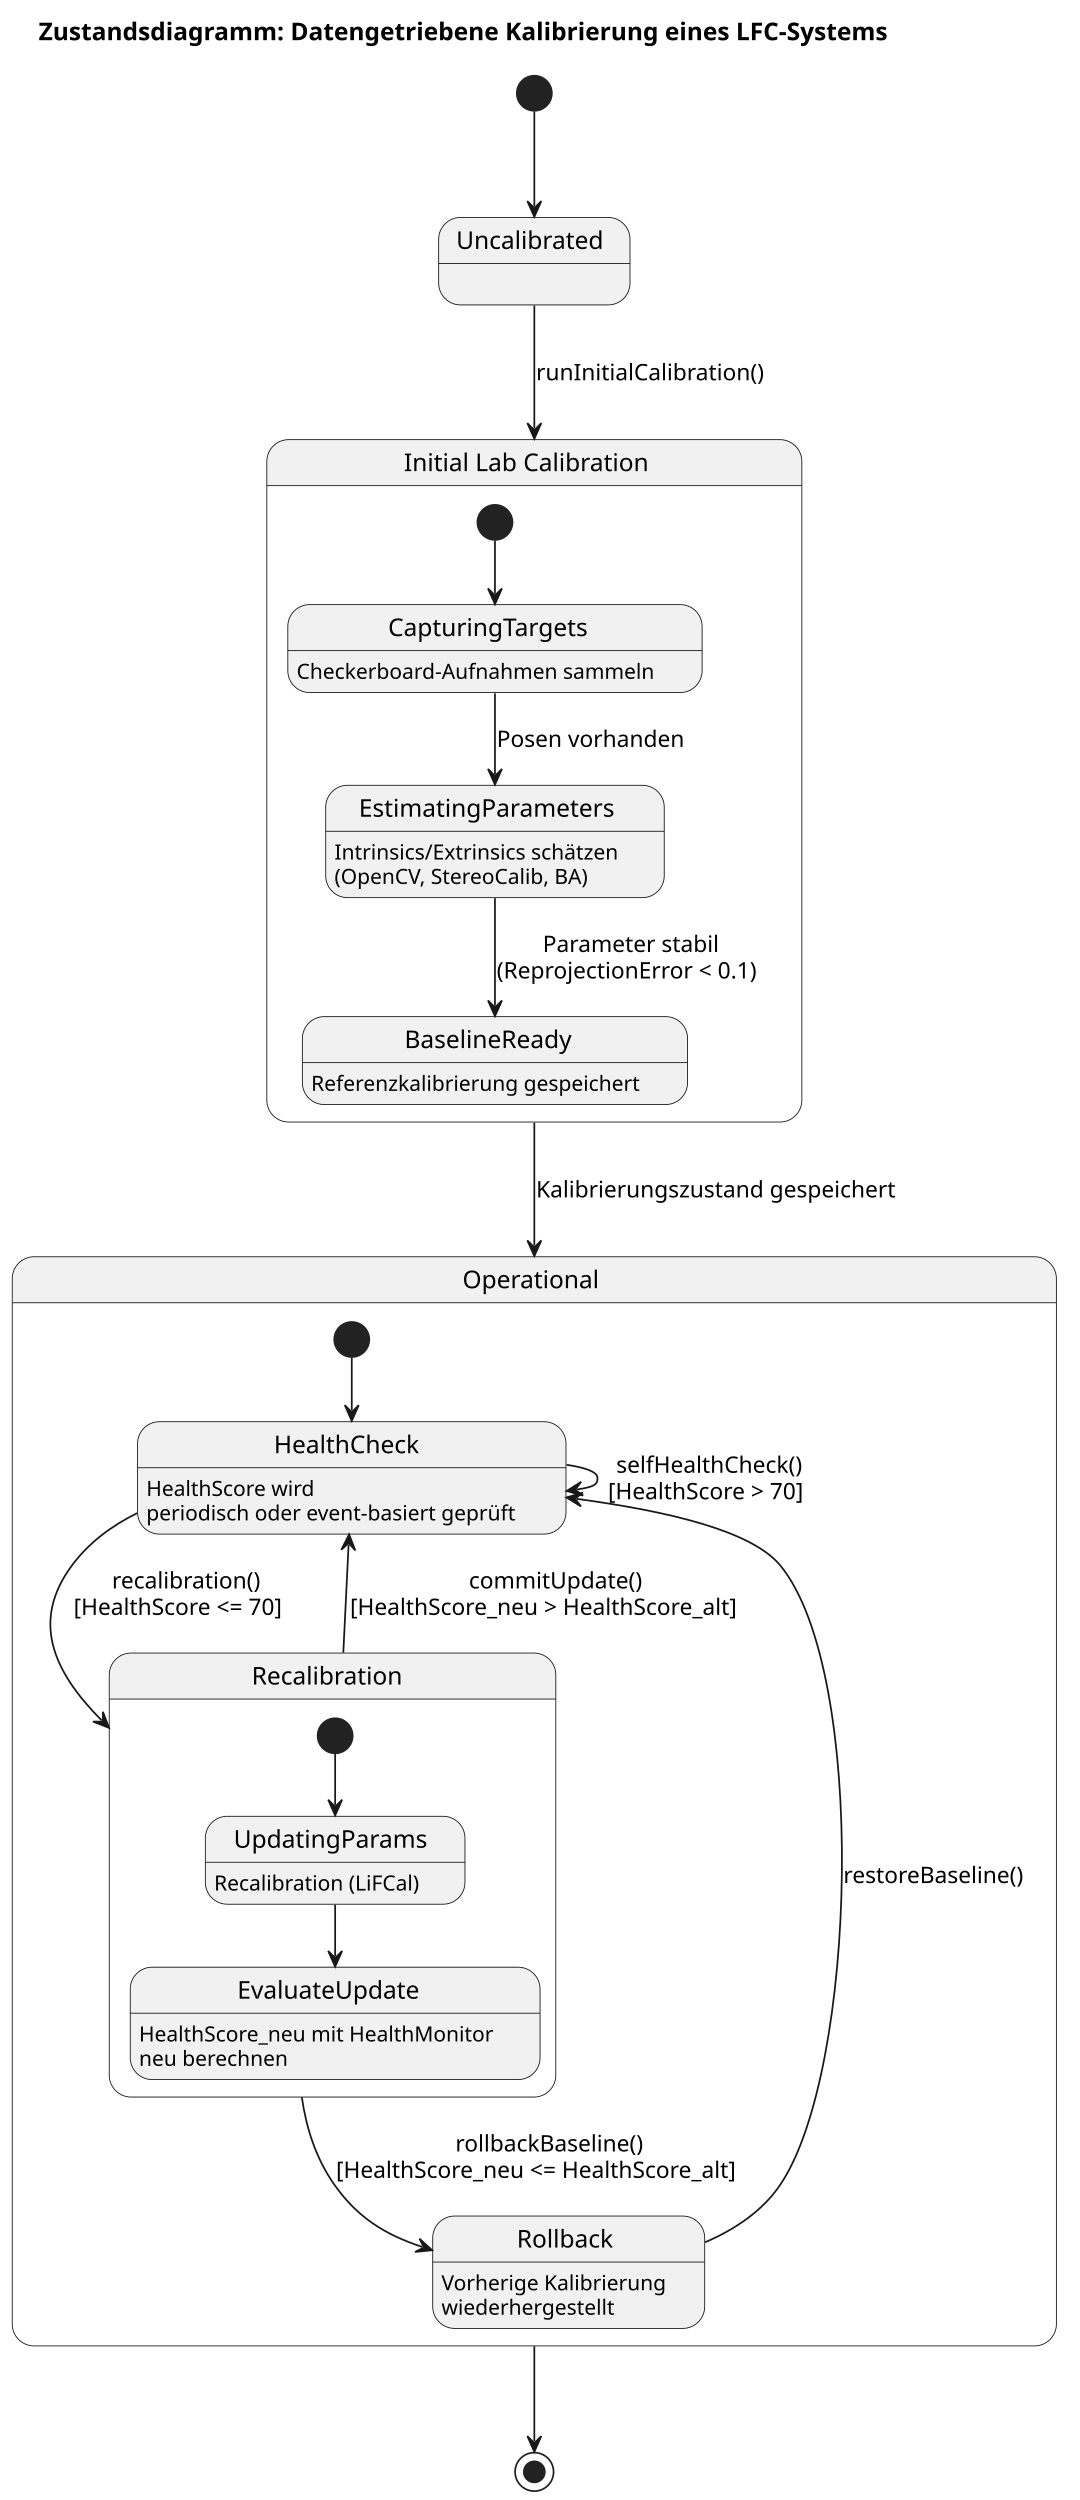
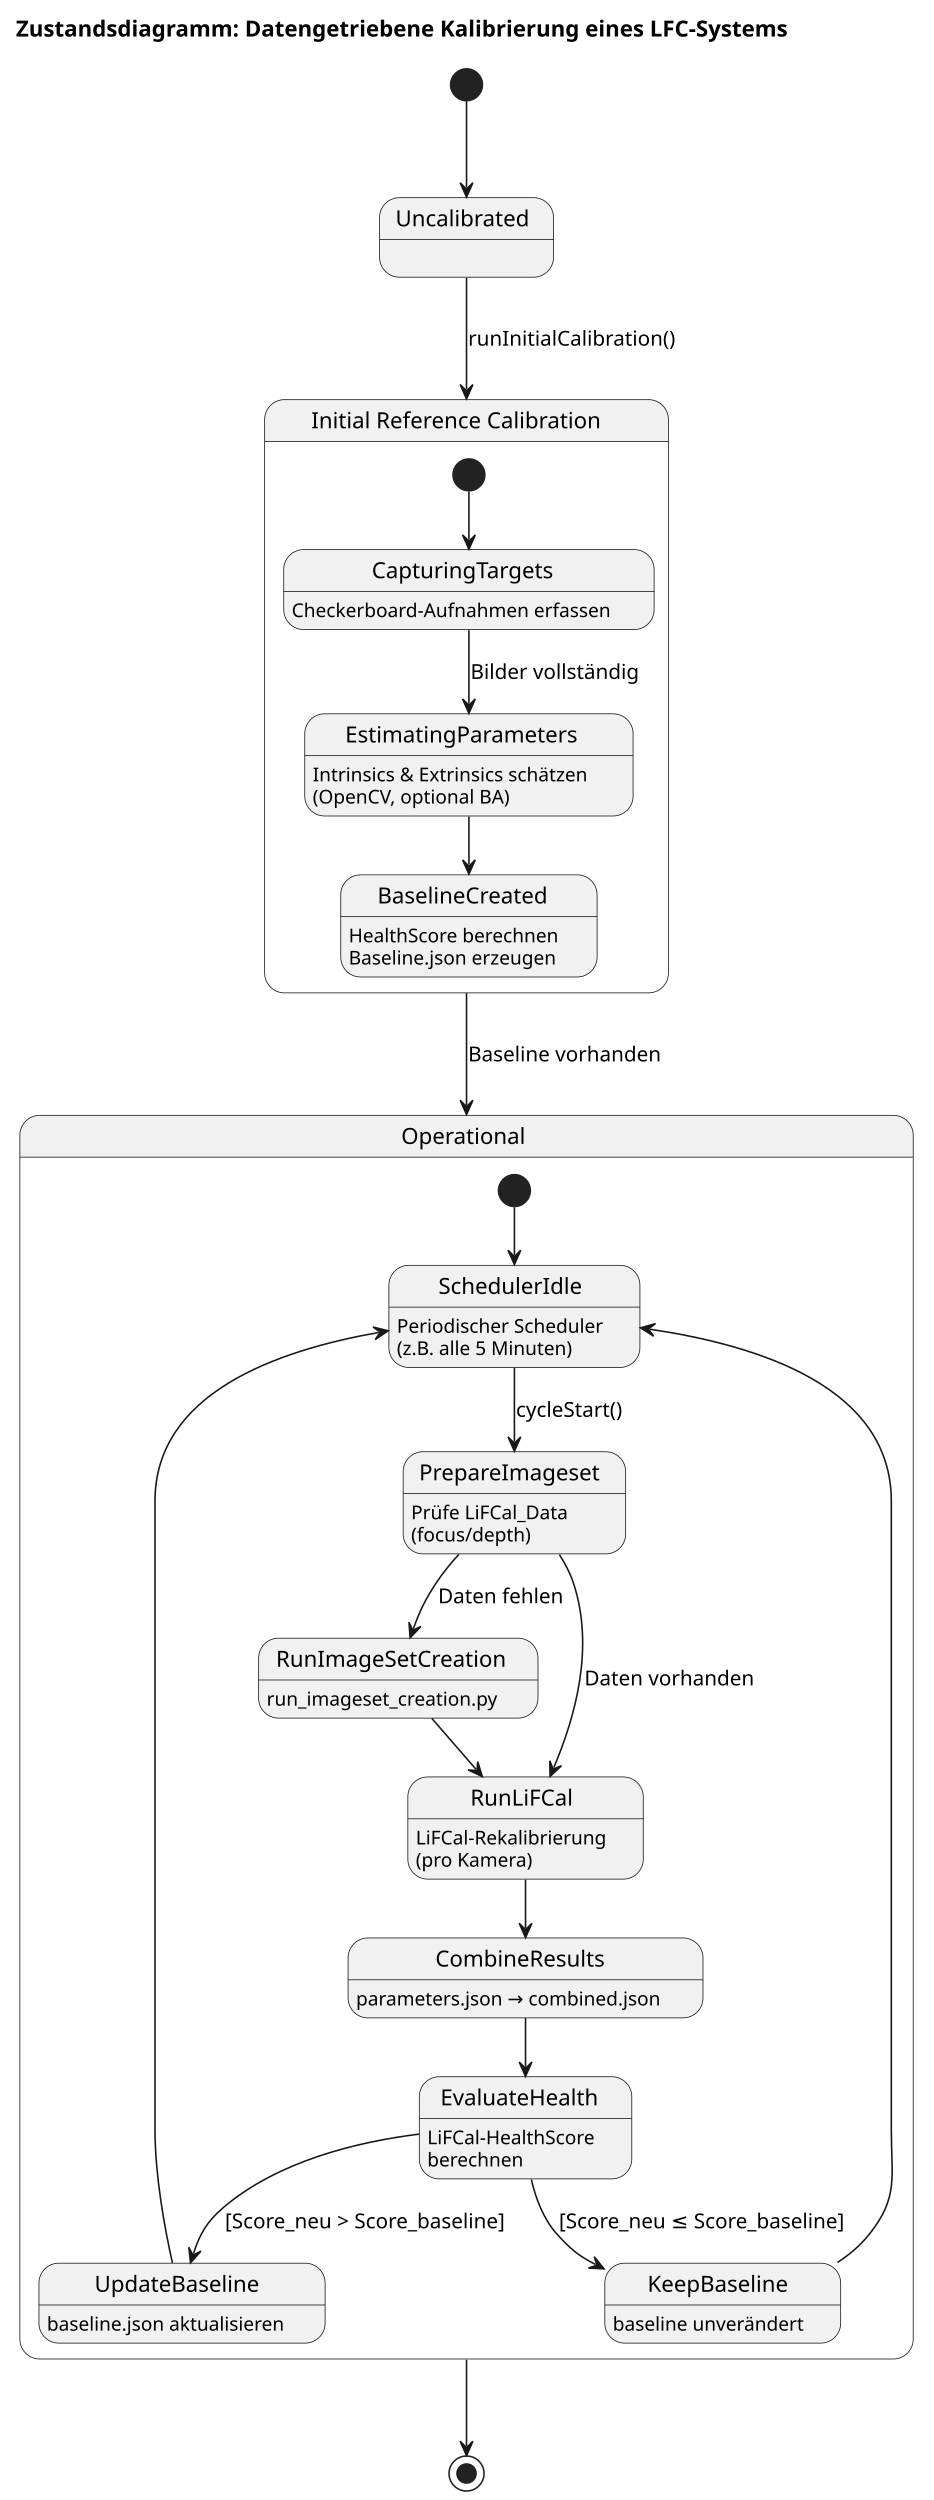
- <svg xmlns="http://www.w3.org/2000/svg" contentStyleType="text/css" data-diagram-type="STATE" height="1429px" preserveAspectRatio="none" style="width:617px;height:1429px;background:#FFFFFF;" version="1.1" viewBox="0 0 617 1429" width="617px" zoomAndPan="magnify">
+ <svg xmlns="http://www.w3.org/2000/svg" contentStyleType="text/css" data-diagram-type="STATE" height="1572px" preserveAspectRatio="none" style="width:587px;height:1572px;background:#FFFFFF;" version="1.1" viewBox="0 0 587 1572" width="587px" zoomAndPan="magnify">
  <defs />
  <g>
    <g class="title" data-source-line="1">
-       <text fill="#000000" font-family="sans-serif" font-size="14" font-weight="bold" lengthAdjust="spacing" textLength="552.713" x="22.063" y="22.995">Zustandsdiagramm: Datengetriebene Kalibrierung eines LFC-Systems</text>
+       <text fill="#000000" font-family="sans-serif" font-size="14" font-weight="bold" lengthAdjust="spacing" textLength="552.713" x="10" y="22.995">Zustandsdiagramm: Datengetriebene Kalibrierung eines LFC-Systems</text>
    </g>
-     <path d="M165.01,251.297 L445.837,251.297 A12.5,12.5 0 0 1 458.337,263.797 L458.337,277.594 L152.51,277.594 L152.51,263.797 A12.5,12.5 0 0 1 165.01,251.297" fill="#F1F1F1" />
-     <rect fill="none" height="390.062" rx="12.5" ry="12.5" style="stroke:#181818;stroke-width:0.5;" width="305.827" x="152.51" y="251.297" />
-     <line style="stroke:#181818;stroke-width:0.5;" x1="152.51" x2="458.337" y1="277.594" y2="277.594" />
-     <text fill="#000000" font-family="sans-serif" font-size="14" lengthAdjust="spacing" textLength="149.078" x="230.884" y="269.292">Initial Lab Calibration</text>
-     <g id="InitCalib.CapturingTargets">
-       <rect fill="#F1F1F1" height="50.266" rx="12.5" ry="12.5" style="stroke:#181818;stroke-width:0.5;" width="236.826" x="164.51" y="345.594" />
-       <line style="stroke:#181818;stroke-width:0.5;" x1="164.51" x2="401.336" y1="371.891" y2="371.891" />
-       <text fill="#000000" font-family="sans-serif" font-size="14" lengthAdjust="spacing" textLength="122.179" x="221.834" y="363.589">CapturingTargets</text>
-       <text fill="#000000" font-family="sans-serif" font-size="12" lengthAdjust="spacing" textLength="216.826" x="169.51" y="388.029">Checkerboard-Aufnahmen sammeln</text>
+     <path d="M178.906,251.297 L407.813,251.297 A12.5,12.5 0 0 1 420.313,263.797 L420.313,277.594 L166.406,277.594 L166.406,263.797 A12.5,12.5 0 0 1 178.906,251.297" fill="#F1F1F1" />
+     <rect fill="none" height="373.031" rx="12.5" ry="12.5" style="stroke:#181818;stroke-width:0.5;" width="253.906" x="166.406" y="251.297" />
+     <line style="stroke:#181818;stroke-width:0.5;" x1="166.406" x2="420.313" y1="277.594" y2="277.594" />
+     <text fill="#000000" font-family="sans-serif" font-size="14" lengthAdjust="spacing" textLength="195.248" x="195.736" y="269.292">Initial Reference Calibration</text>
+     <g>
+       <rect fill="#F1F1F1" height="50.266" rx="12.5" ry="12.5" style="stroke:#181818;stroke-width:0.5;" width="232.906" x="178.406" y="345.594" />
+       <line style="stroke:#181818;stroke-width:0.5;" x1="178.406" x2="411.313" y1="371.891" y2="371.891" />
+       <text fill="#000000" font-family="sans-serif" font-size="14" lengthAdjust="spacing" textLength="122.179" x="233.77" y="363.589">CapturingTargets</text>
+       <text fill="#000000" font-family="sans-serif" font-size="12" lengthAdjust="spacing" textLength="212.906" x="183.406" y="388.029">Checkerboard-Aufnahmen erfassen</text>
    </g>
-     <g id="InitCalib.EstimatingParameters">
-       <rect fill="#F1F1F1" height="64.234" rx="12.5" ry="12.5" style="stroke:#181818;stroke-width:0.5;" width="193.514" x="186.17" y="448.864" />
-       <line style="stroke:#181818;stroke-width:0.5;" x1="186.17" x2="379.684" y1="475.161" y2="475.161" />
-       <text fill="#000000" font-family="sans-serif" font-size="14" lengthAdjust="spacing" textLength="155.634" x="205.11" y="466.859">EstimatingParameters</text>
-       <text fill="#000000" font-family="sans-serif" font-size="12" lengthAdjust="spacing" textLength="173.514" x="191.17" y="491.299">Intrinsics/Extrinsics schätzen</text>
-       <text fill="#000000" font-family="sans-serif" font-size="12" lengthAdjust="spacing" textLength="159.082" x="191.17" y="505.268">(OpenCV, StereoCalib, BA)</text>
+     <g>
+       <rect fill="#F1F1F1" height="64.234" rx="12.5" ry="12.5" style="stroke:#181818;stroke-width:0.5;" width="206.457" x="191.626" y="448.854" />
+       <line style="stroke:#181818;stroke-width:0.5;" x1="191.626" x2="398.084" y1="475.151" y2="475.151" />
+       <text fill="#000000" font-family="sans-serif" font-size="14" lengthAdjust="spacing" textLength="155.634" x="217.038" y="466.849">EstimatingParameters</text>
+       <text fill="#000000" font-family="sans-serif" font-size="12" lengthAdjust="spacing" textLength="186.457" x="196.626" y="491.289">Intrinsics &amp; Extrinsics schätzen</text>
+       <text fill="#000000" font-family="sans-serif" font-size="12" lengthAdjust="spacing" textLength="134.519" x="196.626" y="505.258">(OpenCV, optional BA)</text>
    </g>
-     <g id="InitCalib.BaselineReady">
-       <rect fill="#F1F1F1" height="50.266" rx="12.5" ry="12.5" style="stroke:#181818;stroke-width:0.5;" width="220.174" x="172.84" y="581.094" />
-       <line style="stroke:#181818;stroke-width:0.5;" x1="172.84" x2="393.014" y1="607.391" y2="607.391" />
-       <text fill="#000000" font-family="sans-serif" font-size="14" lengthAdjust="spacing" textLength="103.448" x="231.203" y="599.089">BaselineReady</text>
-       <text fill="#000000" font-family="sans-serif" font-size="12" lengthAdjust="spacing" textLength="200.174" x="177.84" y="623.529">Referenzkalibrierung gespeichert</text>
+     <g>
+       <rect fill="#F1F1F1" height="64.234" rx="12.5" ry="12.5" style="stroke:#181818;stroke-width:0.5;" width="161.205" x="214.256" y="550.094" />
+       <line style="stroke:#181818;stroke-width:0.5;" x1="214.256" x2="375.462" y1="576.391" y2="576.391" />
+       <text fill="#000000" font-family="sans-serif" font-size="14" lengthAdjust="spacing" textLength="115.069" x="237.324" y="568.089">BaselineCreated</text>
+       <text fill="#000000" font-family="sans-serif" font-size="12" lengthAdjust="spacing" textLength="141.205" x="219.256" y="592.529">HealthScore berechnen</text>
+       <text fill="#000000" font-family="sans-serif" font-size="12" lengthAdjust="spacing" textLength="139.248" x="219.256" y="606.498">Baseline.json erzeugen</text>
    </g>
-     <ellipse cx="282.92" cy="298.594" fill="#222222" rx="10" ry="10" style="stroke:#222222;stroke-width:1;" />
-     <g class="link" data-entity-1=".start.InitCalib" data-entity-2="CapturingTargets" data-source-line="6" data-uid="lnk6" id="link_.start.InitCalib_CapturingTargets">
-       <path d="M282.92,309.054 C282.92,318.334 282.92,326.854 282.92,339.364" fill="none" id="*start*InitCalib-to-CapturingTargets" style="stroke:#181818;stroke-width:1;" />
-       <polygon fill="#181818" points="282.92,345.364,286.92,336.364,282.92,340.364,278.92,336.364,282.92,345.364" style="stroke:#181818;stroke-width:1;" />
+     <ellipse cx="294.856" cy="298.594" fill="#222222" rx="10" ry="10" style="stroke:#222222;stroke-width:1;" />
+     <g class="link" data-entity-1="ent0005" data-entity-2="ent0003" data-link-type="dependency" data-source-line="6" id="lnk6">
+       <path d="M294.856,309.044 C294.856,318.324 294.856,326.844 294.856,339.364" fill="none" id="*start*InitCalib-to-CapturingTargets" style="stroke:#181818;stroke-width:1;" />
+       <polygon fill="#181818" points="294.856,345.364,298.856,336.364,294.856,340.364,290.856,336.364,294.856,345.364" style="stroke:#181818;stroke-width:1;" />
    </g>
-     <g class="link" data-entity-1="CapturingTargets" data-entity-2="EstimatingParameters" data-source-line="8" data-uid="lnk7" id="link_CapturingTargets_EstimatingParameters">
-       <path d="M282.92,396.294 C282.92,411.764 282.92,425.884 282.92,442.514" fill="none" id="CapturingTargets-to-EstimatingParameters" style="stroke:#181818;stroke-width:1;" />
-       <polygon fill="#181818" points="282.92,448.514,286.92,439.514,282.92,443.514,278.92,439.514,282.92,448.514" style="stroke:#181818;stroke-width:1;" />
-       <text fill="#000000" font-family="sans-serif" font-size="13" lengthAdjust="spacing" textLength="112.861" x="283.92" y="426.931">Posen vorhanden</text>
+     <g class="link" data-entity-1="ent0003" data-entity-2="ent0004" data-link-type="dependency" data-source-line="9" id="lnk7">
+       <path d="M294.856,396.284 C294.856,411.754 294.856,425.874 294.856,442.504" fill="none" id="CapturingTargets-to-EstimatingParameters" style="stroke:#181818;stroke-width:1;" />
+       <polygon fill="#181818" points="294.856,448.504,298.856,439.504,294.856,443.504,290.856,439.504,294.856,448.504" style="stroke:#181818;stroke-width:1;" />
+       <text fill="#000000" font-family="sans-serif" font-size="13" lengthAdjust="spacing" textLength="112.931" x="295.856" y="426.921">Bilder vollständig</text>
    </g>
-     <g class="link" data-entity-1="EstimatingParameters" data-entity-2="BaselineReady" data-source-line="11" data-uid="lnk8" id="link_EstimatingParameters_BaselineReady">
-       <path d="M282.92,513.404 C282.92,534.374 282.92,555.534 282.92,574.864" fill="none" id="EstimatingParameters-to-BaselineReady" style="stroke:#181818;stroke-width:1;" />
-       <polygon fill="#181818" points="282.92,580.864,286.92,571.864,282.92,575.864,278.92,571.864,282.92,580.864" style="stroke:#181818;stroke-width:1;" />
-       <text fill="#000000" font-family="sans-serif" font-size="13" lengthAdjust="spacing" textLength="107.663" x="310.231" y="544.161">Parameter stabil</text>
-       <text fill="#000000" font-family="sans-serif" font-size="13" lengthAdjust="spacing" textLength="164.417" x="283.92" y="559.293">(ReprojectionError &lt; 0.1)</text>
+     <g class="link" data-entity-1="ent0004" data-entity-2="ent0005" data-link-type="dependency" data-source-line="12" id="lnk8">
+       <path d="M294.856,513.374 C294.856,524.954 294.856,532.074 294.856,543.674" fill="none" id="EstimatingParameters-to-BaselineCreated" style="stroke:#181818;stroke-width:1;" />
+       <polygon fill="#181818" points="294.856,549.674,298.856,540.674,294.856,544.674,290.856,540.674,294.856,549.674" style="stroke:#181818;stroke-width:1;" />
    </g>
-     <path d="M19.5,718.357 L591.34,718.357 A12.5,12.5 0 0 1 603.84,730.857 L603.84,744.654 L7,744.654 L7,730.857 A12.5,12.5 0 0 1 19.5,718.357" fill="#F1F1F1" />
-     <rect fill="none" height="622.571" rx="12.5" ry="12.5" style="stroke:#181818;stroke-width:0.5;" width="596.84" x="7" y="718.357" />
-     <line style="stroke:#181818;stroke-width:0.5;" x1="7" x2="603.84" y1="744.654" y2="744.654" />
-     <text fill="#000000" font-family="sans-serif" font-size="14" lengthAdjust="spacing" textLength="82.141" x="264.349" y="736.352">Operational</text>
-     <g id="Operational.HealthCheck">
-       <rect fill="#F1F1F1" height="64.234" rx="12.5" ry="12.5" style="stroke:#181818;stroke-width:0.5;" width="244.906" x="78.62" y="812.654" />
-       <line style="stroke:#181818;stroke-width:0.5;" x1="78.62" x2="323.526" y1="838.951" y2="838.951" />
-       <text fill="#000000" font-family="sans-serif" font-size="14" lengthAdjust="spacing" textLength="89.038" x="156.554" y="830.649">HealthCheck</text>
-       <text fill="#000000" font-family="sans-serif" font-size="12" lengthAdjust="spacing" textLength="102.791" x="83.62" y="855.089">HealthScore wird</text>
-       <text fill="#000000" font-family="sans-serif" font-size="12" lengthAdjust="spacing" textLength="224.906" x="83.62" y="869.058">periodisch oder event-basiert geprüft</text>
+     <path d="M24.986,701.327 L561.726,701.327 A12.5,12.5 0 0 1 574.226,713.827 L574.226,727.624 L12.486,727.624 L12.486,713.827 A12.5,12.5 0 0 1 24.986,701.327" fill="#F1F1F1" />
+     <rect fill="none" height="782.023" rx="12.5" ry="12.5" style="stroke:#181818;stroke-width:0.5;" width="561.74" x="12.486" y="701.327" />
+     <line style="stroke:#181818;stroke-width:0.5;" x1="12.486" x2="574.226" y1="727.624" y2="727.624" />
+     <text fill="#000000" font-family="sans-serif" font-size="14" lengthAdjust="spacing" textLength="82.141" x="252.286" y="719.322">Operational</text>
+     <g>
+       <rect fill="#F1F1F1" height="64.234" rx="12.5" ry="12.5" style="stroke:#181818;stroke-width:0.5;" width="157.842" x="244.536" y="795.624" />
+       <line style="stroke:#181818;stroke-width:0.5;" x1="244.536" x2="402.378" y1="821.921" y2="821.921" />
+       <text fill="#000000" font-family="sans-serif" font-size="14" lengthAdjust="spacing" textLength="95.607" x="275.654" y="813.619">SchedulerIdle</text>
+       <text fill="#000000" font-family="sans-serif" font-size="12" lengthAdjust="spacing" textLength="137.842" x="249.536" y="838.059">Periodischer Scheduler</text>
+       <text fill="#000000" font-family="sans-serif" font-size="12" lengthAdjust="spacing" textLength="120.598" x="249.536" y="852.028">(z.B. alle 5 Minuten)</text>
    </g>
-     <path d="M74.95,944.884 L305.198,944.884 A12.5,12.5 0 0 1 317.698,957.384 L317.698,971.181 L62.45,971.181 L62.45,957.384 A12.5,12.5 0 0 1 74.95,944.884" fill="#F1F1F1" />
-     <rect fill="none" height="253.801" rx="12.5" ry="12.5" style="stroke:#181818;stroke-width:0.5;" width="255.248" x="62.45" y="944.884" />
-     <line style="stroke:#181818;stroke-width:0.5;" x1="62.45" x2="317.698" y1="971.181" y2="971.181" />
-     <text fill="#000000" font-family="sans-serif" font-size="14" lengthAdjust="spacing" textLength="92.436" x="143.856" y="962.879">Recalibration</text>
-     <g id="Operational.Recalibration.UpdatingParams">
-       <rect fill="#F1F1F1" height="50.266" rx="12.5" ry="12.5" style="stroke:#181818;stroke-width:0.5;" width="148.397" x="117.38" y="1038.181" />
-       <line style="stroke:#181818;stroke-width:0.5;" x1="117.38" x2="265.776" y1="1064.477" y2="1064.477" />
-       <text fill="#000000" font-family="sans-serif" font-size="14" lengthAdjust="spacing" textLength="116.026" x="133.565" y="1056.176">UpdatingParams</text>
-       <text fill="#000000" font-family="sans-serif" font-size="12" lengthAdjust="spacing" textLength="128.397" x="122.38" y="1080.616">Recalibration (LiFCal)</text>
+     <g>
+       <rect fill="#F1F1F1" height="64.234" rx="12.5" ry="12.5" style="stroke:#181818;stroke-width:0.5;" width="139.889" x="253.516" y="912.854" />
+       <line style="stroke:#181818;stroke-width:0.5;" x1="253.516" x2="393.405" y1="939.151" y2="939.151" />
+       <text fill="#000000" font-family="sans-serif" font-size="14" lengthAdjust="spacing" textLength="119.889" x="263.516" y="930.849">PrepareImageset</text>
+       <text fill="#000000" font-family="sans-serif" font-size="12" lengthAdjust="spacing" textLength="105.838" x="258.516" y="955.289">Prüfe LiFCal_Data</text>
+       <text fill="#000000" font-family="sans-serif" font-size="12" lengthAdjust="spacing" textLength="80.356" x="258.516" y="969.258">(focus/depth)</text>
    </g>
-     <g id="Operational.Recalibration.EvaluateUpdate">
-       <rect fill="#F1F1F1" height="64.234" rx="12.5" ry="12.5" style="stroke:#181818;stroke-width:0.5;" width="234.248" x="74.45" y="1124.451" />
-       <line style="stroke:#181818;stroke-width:0.5;" x1="74.45" x2="308.698" y1="1150.747" y2="1150.747" />
-       <text fill="#000000" font-family="sans-serif" font-size="14" lengthAdjust="spacing" textLength="111.856" x="135.646" y="1142.446">EvaluateUpdate</text>
-       <text fill="#000000" font-family="sans-serif" font-size="12" lengthAdjust="spacing" textLength="214.248" x="79.45" y="1166.886">HealthScore_neu mit HealthMonitor</text>
-       <text fill="#000000" font-family="sans-serif" font-size="12" lengthAdjust="spacing" textLength="90.522" x="79.45" y="1180.855">neu berechnen</text>
+     <g>
+       <rect fill="#F1F1F1" height="50.266" rx="12.5" ry="12.5" style="stroke:#181818;stroke-width:0.5;" width="175.648" x="162.636" y="1030.084" />
+       <line style="stroke:#181818;stroke-width:0.5;" x1="162.636" x2="338.285" y1="1056.381" y2="1056.381" />
+       <text fill="#000000" font-family="sans-serif" font-size="14" lengthAdjust="spacing" textLength="153.85" x="173.536" y="1048.079">RunImageSetCreation</text>
+       <text fill="#000000" font-family="sans-serif" font-size="12" lengthAdjust="spacing" textLength="155.648" x="167.636" y="1072.519">run_imageset_creation.py</text>
    </g>
-     <ellipse cx="191.57" cy="992.181" fill="#222222" rx="10" ry="10" style="stroke:#222222;stroke-width:1;" />
-     <g class="link" data-entity-1=".start.Recalibration" data-entity-2="UpdatingParams" data-source-line="31" data-uid="lnk16" id="link_.start.Recalibration_UpdatingParams">
-       <path d="M191.57,1002.501 C191.57,1011.501 191.57,1019.501 191.57,1031.701" fill="none" id="*start*Recalibration-to-UpdatingParams" style="stroke:#181818;stroke-width:1;" />
-       <polygon fill="#181818" points="191.57,1037.701,195.57,1028.701,191.57,1032.701,187.57,1028.701,191.57,1037.701" style="stroke:#181818;stroke-width:1;" />
+     <g>
+       <rect fill="#F1F1F1" height="64.234" rx="12.5" ry="12.5" style="stroke:#181818;stroke-width:0.5;" width="148.039" x="256.446" y="1117.354" />
+       <line style="stroke:#181818;stroke-width:0.5;" x1="256.446" x2="404.486" y1="1143.651" y2="1143.651" />
+       <text fill="#000000" font-family="sans-serif" font-size="14" lengthAdjust="spacing" textLength="69.46" x="295.736" y="1135.349">RunLiFCal</text>
+       <text fill="#000000" font-family="sans-serif" font-size="12" lengthAdjust="spacing" textLength="128.039" x="261.446" y="1159.789">LiFCal-Rekalibrierung</text>
+       <text fill="#000000" font-family="sans-serif" font-size="12" lengthAdjust="spacing" textLength="79.652" x="261.446" y="1173.758">(pro Kamera)</text>
    </g>
-     <g class="link" data-entity-1="UpdatingParams" data-entity-2="EvaluateUpdate" data-source-line="33" data-uid="lnk17" id="link_UpdatingParams_EvaluateUpdate">
-       <path d="M191.57,1088.771 C191.57,1099.641 191.57,1106.581 191.57,1118.161" fill="none" id="UpdatingParams-to-EvaluateUpdate" style="stroke:#181818;stroke-width:1;" />
-       <polygon fill="#181818" points="191.57,1124.161,195.57,1115.161,191.57,1119.161,187.57,1115.161,191.57,1124.161" style="stroke:#181818;stroke-width:1;" />
+     <g>
+       <rect fill="#F1F1F1" height="50.266" rx="12.5" ry="12.5" style="stroke:#181818;stroke-width:0.5;" width="223.168" x="218.876" y="1218.584" />
+       <line style="stroke:#181818;stroke-width:0.5;" x1="218.876" x2="442.044" y1="1244.881" y2="1244.881" />
+       <text fill="#000000" font-family="sans-serif" font-size="14" lengthAdjust="spacing" textLength="113.422" x="273.75" y="1236.579">CombineResults</text>
+       <text fill="#000000" font-family="sans-serif" font-size="12" lengthAdjust="spacing" textLength="203.168" x="223.876" y="1261.019">parameters.json → combined.json</text>
    </g>
-     <g id="Operational.Rollback">
-       <rect fill="#F1F1F1" height="64.234" rx="12.5" ry="12.5" style="stroke:#181818;stroke-width:0.5;" width="155.475" x="247.33" y="1266.694" />
-       <line style="stroke:#181818;stroke-width:0.5;" x1="247.33" x2="402.805" y1="1292.991" y2="1292.991" />
-       <text fill="#000000" font-family="sans-serif" font-size="14" lengthAdjust="spacing" textLength="59.343" x="295.396" y="1284.689">Rollback</text>
-       <text fill="#000000" font-family="sans-serif" font-size="12" lengthAdjust="spacing" textLength="135.475" x="252.33" y="1309.129">Vorherige Kalibrierung</text>
-       <text fill="#000000" font-family="sans-serif" font-size="12" lengthAdjust="spacing" textLength="105.1" x="252.33" y="1323.098">wiederhergestellt</text>
+     <g>
+       <rect fill="#F1F1F1" height="64.234" rx="12.5" ry="12.5" style="stroke:#181818;stroke-width:0.5;" width="133.596" x="263.666" y="1305.854" />
+       <line style="stroke:#181818;stroke-width:0.5;" x1="263.666" x2="397.262" y1="1332.151" y2="1332.151" />
+       <text fill="#000000" font-family="sans-serif" font-size="14" lengthAdjust="spacing" textLength="107.126" x="276.901" y="1323.849">EvaluateHealth</text>
+       <text fill="#000000" font-family="sans-serif" font-size="12" lengthAdjust="spacing" textLength="113.596" x="268.666" y="1348.289">LiFCal-HealthScore</text>
+       <text fill="#000000" font-family="sans-serif" font-size="12" lengthAdjust="spacing" textLength="64.113" x="268.666" y="1362.258">berechnen</text>
    </g>
-     <ellipse cx="201.07" cy="765.654" fill="#222222" rx="10" ry="10" style="stroke:#222222;stroke-width:1;" />
-     <g class="link" data-entity-1=".start.Operational" data-entity-2="HealthCheck" data-source-line="20" data-uid="lnk12" id="link_.start.Operational_HealthCheck">
-       <path d="M201.07,776.114 C201.07,785.124 201.07,793.194 201.07,806.184" fill="none" id="*start*Operational-to-HealthCheck" style="stroke:#181818;stroke-width:1;" />
-       <polygon fill="#181818" points="201.07,812.184,205.07,803.184,201.07,807.184,197.07,803.184,201.07,812.184" style="stroke:#181818;stroke-width:1;" />
+     <g>
+       <rect fill="#F1F1F1" height="50.266" rx="12.5" ry="12.5" style="stroke:#181818;stroke-width:0.5;" width="179.949" x="24.486" y="1423.084" />
+       <line style="stroke:#181818;stroke-width:0.5;" x1="24.486" x2="204.436" y1="1449.381" y2="1449.381" />
+       <text fill="#000000" font-family="sans-serif" font-size="14" lengthAdjust="spacing" textLength="110.059" x="59.432" y="1441.079">UpdateBaseline</text>
+       <text fill="#000000" font-family="sans-serif" font-size="12" lengthAdjust="spacing" textLength="159.949" x="29.486" y="1465.519">baseline.json aktualisieren</text>
    </g>
-     <g class="link" data-entity-1="HealthCheck" data-entity-2="HealthCheck" data-source-line="25" data-uid="lnk13" id="link_HealthCheck_HealthCheck">
-       <path d="M323.87,837.294 C334.72,838.874 341.52,841.364 341.52,844.774 C341.52,848.184 340.658,849.814 329.808,851.385" fill="none" id="HealthCheck-to-HealthCheck" style="stroke:#181818;stroke-width:1;" />
-       <polygon fill="#181818" points="323.87,852.244,333.35,854.914,328.818,851.528,332.204,846.996,323.87,852.244" style="stroke:#181818;stroke-width:1;" />
-       <text fill="#000000" font-family="sans-serif" font-size="13" lengthAdjust="spacing" textLength="115.781" x="352.243" y="841.841">selfHealthCheck()</text>
-       <text fill="#000000" font-family="sans-serif" font-size="13" lengthAdjust="spacing" textLength="125.227" x="347.52" y="856.973">[HealthScore &gt; 70]</text>
+     <g>
+       <rect fill="#F1F1F1" height="50.266" rx="12.5" ry="12.5" style="stroke:#181818;stroke-width:0.5;" width="148.303" x="380.306" y="1423.084" />
+       <line style="stroke:#181818;stroke-width:0.5;" x1="380.306" x2="528.609" y1="1449.381" y2="1449.381" />
+       <text fill="#000000" font-family="sans-serif" font-size="14" lengthAdjust="spacing" textLength="94.65" x="407.133" y="1441.079">KeepBaseline</text>
+       <text fill="#000000" font-family="sans-serif" font-size="12" lengthAdjust="spacing" textLength="128.303" x="385.306" y="1465.519">baseline unverändert</text>
    </g>
-     <g class="link" data-entity-1="HealthCheck" data-entity-2="Recalibration" data-source-line="28" data-uid="lnk14" id="link_HealthCheck_Recalibration">
-       <path d="M78.4,864.904 C63.84,872.094 50.74,881.804 41.07,894.884 C18,926.104 29.572,954.667 58.102,983.387" fill="none" id="HealthCheck-to-Recalibration" style="stroke:#181818;stroke-width:1;" />
-       <polygon fill="#181818" points="62.33,987.644,58.825,978.44,58.806,984.096,53.149,984.078,62.33,987.644" style="stroke:#181818;stroke-width:1;" />
-       <text fill="#000000" font-family="sans-serif" font-size="13" lengthAdjust="spacing" textLength="92.289" x="63.985" y="907.951">recalibration()</text>
-       <text fill="#000000" font-family="sans-serif" font-size="13" lengthAdjust="spacing" textLength="136.119" x="42.07" y="923.083">[HealthScore &lt;= 70]</text>
+     <ellipse cx="323.456" cy="748.624" fill="#222222" rx="10" ry="10" style="stroke:#222222;stroke-width:1;" />
+     <g class="link" data-entity-1="ent0011" data-entity-2="ent0007" data-link-type="dependency" data-source-line="22" id="lnk12">
+       <path d="M323.456,759.074 C323.456,768.084 323.456,776.164 323.456,789.144" fill="none" id="*start*Operational-to-SchedulerIdle" style="stroke:#181818;stroke-width:1;" />
+       <polygon fill="#181818" points="323.456,795.144,327.456,786.144,323.456,790.144,319.456,786.144,323.456,795.144" style="stroke:#181818;stroke-width:1;" />
    </g>
-     <g class="link" data-entity-1="Recalibration" data-entity-2="HealthCheck" data-source-line="38" data-uid="lnk18" id="link_Recalibration_HealthCheck">
-       <path d="M196.24,944.614 C197.47,919.464 198.357,901.227 199.247,883.047" fill="none" id="Recalibration-to-HealthCheck" style="stroke:#181818;stroke-width:1;" />
-       <polygon fill="#181818" points="199.54,877.054,195.105,885.847,199.296,882.048,203.095,886.239,199.54,877.054" style="stroke:#181818;stroke-width:1;" />
-       <text fill="#000000" font-family="sans-serif" font-size="13" lengthAdjust="spacing" textLength="106.361" x="267.999" y="907.951">commitUpdate()</text>
-       <text fill="#000000" font-family="sans-serif" font-size="13" lengthAdjust="spacing" textLength="242.22" x="200.07" y="923.083">[HealthScore_neu &gt; HealthScore_alt]</text>
+     <g class="link" data-entity-1="ent0007" data-entity-2="ent0008" data-link-type="dependency" data-source-line="25" id="lnk13">
+       <path d="M323.456,860.224 C323.456,876.484 323.456,890.264 323.456,906.524" fill="none" id="SchedulerIdle-to-PrepareImageset" style="stroke:#181818;stroke-width:1;" />
+       <polygon fill="#181818" points="323.456,912.524,327.456,903.524,323.456,907.524,319.456,903.524,323.456,912.524" style="stroke:#181818;stroke-width:1;" />
+       <text fill="#000000" font-family="sans-serif" font-size="13" lengthAdjust="spacing" textLength="75.499" x="324.456" y="890.921">cycleStart()</text>
    </g>
-     <g class="link" data-entity-1="Recalibration" data-entity-2="Rollback" data-source-line="41" data-uid="lnk19" id="link_Recalibration_Rollback">
-       <path d="M172.53,1198.774 C175.07,1216.654 180.71,1233.944 191.07,1248.694 C204.25,1267.444 219.706,1277.162 241.346,1284.352" fill="none" id="Recalibration-to-Rollback" style="stroke:#181818;stroke-width:1;" />
-       <polygon fill="#181818" points="247.04,1286.244,239.76,1279.61,242.295,1284.667,237.238,1287.202,247.04,1286.244" style="stroke:#181818;stroke-width:1;" />
-       <text fill="#000000" font-family="sans-serif" font-size="13" lengthAdjust="spacing" textLength="116.676" x="260.288" y="1229.761">rollbackBaseline()</text>
-       <text fill="#000000" font-family="sans-serif" font-size="13" lengthAdjust="spacing" textLength="253.113" x="192.07" y="1244.893">[HealthScore_neu &lt;= HealthScore_alt]</text>
+     <g class="link" data-entity-1="ent0008" data-entity-2="ent0010" data-link-type="dependency" data-source-line="28" id="lnk14">
+       <path d="M351.746,977.574 C355.316,983.084 358.426,989.014 360.456,995.084 C374.186,1036.134 361.501,1080.047 348.221,1111.487" fill="none" id="PrepareImageset-to-RunLiFCal" style="stroke:#181818;stroke-width:1;" />
+       <polygon fill="#181818" points="345.886,1117.014,353.073,1110.279,347.832,1112.408,345.704,1107.167,345.886,1117.014" style="stroke:#181818;stroke-width:1;" />
+       <text fill="#000000" font-family="sans-serif" font-size="13" lengthAdjust="spacing" textLength="113.369" x="367.456" y="1059.791">Daten vorhanden</text>
    </g>
-     <g class="link" data-entity-1="Rollback" data-entity-2="HealthCheck" data-source-line="44" data-uid="lnk20" id="link_Rollback_HealthCheck">
-       <path d="M403.02,1281.684 C419.94,1274.434 435.82,1263.924 446.07,1248.694 C489.98,1183.474 495.9,955.704 446.07,894.884 C429.85,875.094 382.476,863.91 329.705,856.75" fill="none" id="Rollback-to-HealthCheck" style="stroke:#181818;stroke-width:1;" />
-       <polygon fill="#181818" points="323.76,855.944,332.14,861.117,328.715,856.616,333.216,853.19,323.76,855.944" style="stroke:#181818;stroke-width:1;" />
-       <text fill="#000000" font-family="sans-serif" font-size="13" lengthAdjust="spacing" textLength="111.769" x="482.07" y="1076.361">restoreBaseline()</text>
+     <g class="link" data-entity-1="ent0008" data-entity-2="ent0009" data-link-type="dependency" data-source-line="29" id="lnk15">
+       <path d="M288.546,977.384 C283.426,982.964 278.516,988.964 274.456,995.084 C267.426,1005.714 263.894,1013.077 259.904,1024.187" fill="none" id="PrepareImageset-to-RunImageSetCreation" style="stroke:#181818;stroke-width:1;" />
+       <polygon fill="#181818" points="257.876,1029.834,264.683,1022.715,259.566,1025.128,257.154,1020.011,257.876,1029.834" style="stroke:#181818;stroke-width:1;" />
+       <text fill="#000000" font-family="sans-serif" font-size="13" lengthAdjust="spacing" textLength="84.106" x="275.456" y="1008.151">Daten fehlen</text>
    </g>
-     <ellipse cx="305.42" cy="53.297" fill="#222222" rx="10" ry="10" style="stroke:#222222;stroke-width:1;" />
-     <g id="Uncalibrated">
-       <rect fill="#F1F1F1" height="50" rx="12.5" ry="12.5" style="stroke:#181818;stroke-width:0.5;" width="109.387" x="250.73" y="124.297" />
-       <line style="stroke:#181818;stroke-width:0.5;" x1="250.73" x2="360.117" y1="150.594" y2="150.594" />
-       <text fill="#000000" font-family="sans-serif" font-size="14" lengthAdjust="spacing" textLength="89.387" x="260.73" y="142.292">Uncalibrated</text>
+     <g class="link" data-entity-1="ent0009" data-entity-2="ent0010" data-link-type="dependency" data-source-line="32" id="lnk16">
+       <path d="M271.476,1080.454 C281.206,1091.674 288.933,1100.593 299.323,1112.563" fill="none" id="RunImageSetCreation-to-RunLiFCal" style="stroke:#181818;stroke-width:1;" />
+       <polygon fill="#181818" points="303.256,1117.094,300.378,1107.675,299.979,1113.318,294.336,1112.919,303.256,1117.094" style="stroke:#181818;stroke-width:1;" />
    </g>
-     <ellipse cx="305.42" cy="1412.927" fill="none" rx="11" ry="11" style="stroke:#222222;stroke-width:1;" />
-     <ellipse cx="305.42" cy="1412.927" fill="#222222" rx="6" ry="6" style="stroke:#222222;stroke-width:1;" />
-     <g class="link" data-entity-1=".start." data-entity-2="Uncalibrated" data-source-line="3" data-uid="lnk4" id="link_.start._Uncalibrated">
-       <path d="M305.42,63.647 C305.42,77.577 305.42,98.247 305.42,117.937" fill="none" id="*start*-to-Uncalibrated" style="stroke:#181818;stroke-width:1;" />
-       <polygon fill="#181818" points="305.42,123.937,309.42,114.937,305.42,118.937,301.42,114.937,305.42,123.937" style="stroke:#181818;stroke-width:1;" />
+     <g class="link" data-entity-1="ent0010" data-entity-2="ent0011" data-link-type="dependency" data-source-line="35" id="lnk17">
+       <path d="M330.456,1181.964 C330.456,1193.864 330.456,1201.214 330.456,1212.364" fill="none" id="RunLiFCal-to-CombineResults" style="stroke:#181818;stroke-width:1;" />
+       <polygon fill="#181818" points="330.456,1218.364,334.456,1209.364,330.456,1213.364,326.456,1209.364,330.456,1218.364" style="stroke:#181818;stroke-width:1;" />
    </g>
-     <g class="link" data-entity-1="Uncalibrated" data-entity-2="InitCalib" data-source-line="16" data-uid="lnk9" id="link_Uncalibrated_InitCalib">
-       <path d="M305.42,174.687 C305.42,193.187 305.42,214.537 305.42,244.847" fill="none" id="Uncalibrated-to-InitCalib" style="stroke:#181818;stroke-width:1;" />
-       <polygon fill="#181818" points="305.42,250.847,309.42,241.847,305.42,245.847,301.42,241.847,305.42,250.847" style="stroke:#181818;stroke-width:1;" />
-       <text fill="#000000" font-family="sans-serif" font-size="13" lengthAdjust="spacing" textLength="138.671" x="306.42" y="217.364">runInitialCalibration()</text>
+     <g class="link" data-entity-1="ent0011" data-entity-2="ent0012" data-link-type="dependency" data-source-line="38" id="lnk18">
+       <path d="M330.456,1268.954 C330.456,1280.174 330.456,1287.624 330.456,1299.594" fill="none" id="CombineResults-to-EvaluateHealth" style="stroke:#181818;stroke-width:1;" />
+       <polygon fill="#181818" points="330.456,1305.594,334.456,1296.594,330.456,1300.594,326.456,1296.594,330.456,1305.594" style="stroke:#181818;stroke-width:1;" />
    </g>
-     <g class="link" data-entity-1="InitCalib" data-entity-2="Operational" data-source-line="17" data-uid="lnk10" id="link_InitCalib_Operational">
-       <path d="M305.42,641.707 C305.42,666.377 305.42,686.087 305.42,712.017" fill="none" id="InitCalib-to-Operational" style="stroke:#181818;stroke-width:1;" />
-       <polygon fill="#181818" points="305.42,718.017,309.42,709.017,305.42,713.017,301.42,709.017,305.42,718.017" style="stroke:#181818;stroke-width:1;" />
-       <text fill="#000000" font-family="sans-serif" font-size="13" lengthAdjust="spacing" textLength="218.004" x="306.42" y="684.424">Kalibrierungszustand gespeichert</text>
+     <g class="link" data-entity-1="ent0012" data-entity-2="ent0013" data-link-type="dependency" data-source-line="43" id="lnk19">
+       <path d="M263.576,1341.924 C223.786,1346.894 174.586,1359.064 140.456,1388.084 C130.036,1396.954 125.466,1405.076 121.626,1417.146" fill="none" id="EvaluateHealth-to-UpdateBaseline" style="stroke:#181818;stroke-width:1;" />
+       <polygon fill="#181818" points="119.806,1422.864,126.347,1415.5,121.322,1418.099,118.723,1413.075,119.806,1422.864" style="stroke:#181818;stroke-width:1;" />
+       <text fill="#000000" font-family="sans-serif" font-size="13" lengthAdjust="spacing" textLength="194.619" x="141.456" y="1401.151">[Score_neu &gt; Score_baseline]</text>
    </g>
-     <g class="link" data-entity-1="Operational" data-entity-2=".end." data-source-line="47" data-uid="lnk22" id="link_Operational_.end.">
-       <path d="M305.42,1341.107 C305.42,1367.947 305.42,1383.467 305.42,1395.467" fill="none" id="Operational-to-*end*" style="stroke:#181818;stroke-width:1;" />
-       <polygon fill="#181818" points="305.42,1401.467,309.42,1392.467,305.42,1396.467,301.42,1392.467,305.42,1401.467" style="stroke:#181818;stroke-width:1;" />
+     <g class="link" data-entity-1="ent0012" data-entity-2="ent0014" data-link-type="dependency" data-source-line="46" id="lnk20">
+       <path d="M334.106,1370.464 C336.896,1382.504 341.806,1395.614 350.456,1405.084 C358.606,1414.014 363.565,1418.352 374.495,1423.942" fill="none" id="EvaluateHealth-to-KeepBaseline" style="stroke:#181818;stroke-width:1;" />
+       <polygon fill="#181818" points="379.836,1426.674,373.645,1419.014,375.385,1424.397,370.002,1426.137,379.836,1426.674" style="stroke:#181818;stroke-width:1;" />
+       <text fill="#000000" font-family="sans-serif" font-size="13" lengthAdjust="spacing" textLength="194.619" x="351.456" y="1401.151">[Score_neu ≤ Score_baseline]</text>
+     </g>
+     <g class="link" data-entity-1="ent0013" data-entity-2="ent0007" data-link-type="dependency" data-source-line="49" id="lnk21">
+       <path d="M108.416,1422.884 C103.536,1401.054 97.456,1368.074 97.456,1338.974 C97.456,943.974 97.456,943.974 97.456,943.974 C97.456,876.254 173.068,849.359 238.188,837.839" fill="none" id="UpdateBaseline-to-SchedulerIdle" style="stroke:#181818;stroke-width:1;" />
+       <polygon fill="#181818" points="244.096,836.794,234.537,834.423,239.173,837.665,235.931,842.3,244.096,836.794" style="stroke:#181818;stroke-width:1;" />
+     </g>
+     <g class="link" data-entity-1="ent0014" data-entity-2="ent0007" data-link-type="dependency" data-source-line="52" id="lnk22">
+       <path d="M526.636,1422.604 C534.116,1417.734 540.976,1411.944 546.456,1405.084 C565.226,1381.634 560.456,1369.004 560.456,1338.974 C560.456,943.974 560.456,943.974 560.456,943.974 C560.456,872.254 477.541,846.045 408.641,835.815" fill="none" id="KeepBaseline-to-SchedulerIdle" style="stroke:#181818;stroke-width:1;" />
+       <polygon fill="#181818" points="402.706,834.934,411.021,840.212,407.652,835.668,412.196,832.299,402.706,834.934" style="stroke:#181818;stroke-width:1;" />
+     </g>
+     <ellipse cx="293.356" cy="53.297" fill="#222222" rx="10" ry="10" style="stroke:#222222;stroke-width:1;" />
+     <g>
+       <rect fill="#F1F1F1" height="50" rx="12.5" ry="12.5" style="stroke:#181818;stroke-width:0.5;" width="109.387" x="238.666" y="124.297" />
+       <line style="stroke:#181818;stroke-width:0.5;" x1="238.666" x2="348.053" y1="150.594" y2="150.594" />
+       <text fill="#000000" font-family="sans-serif" font-size="14" lengthAdjust="spacing" textLength="89.387" x="248.666" y="142.292">Uncalibrated</text>
+     </g>
+     <ellipse cx="293.356" cy="1555.347" fill="none" rx="11" ry="11" style="stroke:#222222;stroke-width:1;" />
+     <ellipse cx="293.356" cy="1555.347" fill="#222222" rx="6" ry="6" style="stroke:#222222;stroke-width:1;" />
+     <g class="link" data-entity-1="ent0002" data-entity-2="ent0003" data-link-type="dependency" data-source-line="3" id="lnk4">
+       <path d="M293.356,63.647 C293.356,77.577 293.356,98.247 293.356,117.937" fill="none" id="*start*-to-Uncalibrated" style="stroke:#181818;stroke-width:1;" />
+       <polygon fill="#181818" points="293.356,123.937,297.356,114.937,293.356,118.937,289.356,114.937,293.356,123.937" style="stroke:#181818;stroke-width:1;" />
+     </g>
+     <g class="link" data-entity-1="ent0003" data-entity-2="ent0002" data-link-type="dependency" data-source-line="17" id="lnk9">
+       <path d="M293.356,174.717 C293.356,193.257 293.356,214.647 293.356,244.807" fill="none" id="Uncalibrated-to-InitCalib" style="stroke:#181818;stroke-width:1;" />
+       <polygon fill="#181818" points="293.356,250.807,297.356,241.807,293.356,245.807,289.356,241.807,293.356,250.807" style="stroke:#181818;stroke-width:1;" />
+       <text fill="#000000" font-family="sans-serif" font-size="13" lengthAdjust="spacing" textLength="138.671" x="294.356" y="217.364">runInitialCalibration()</text>
+     </g>
+     <g class="link" data-entity-1="ent0002" data-entity-2="ent0006" data-link-type="dependency" data-source-line="18" id="lnk10">
+       <path d="M293.356,624.487 C293.356,648.877 293.356,668.577 293.356,694.837" fill="none" id="InitCalib-to-Operational" style="stroke:#181818;stroke-width:1;" />
+       <polygon fill="#181818" points="293.356,700.837,297.356,691.837,293.356,695.837,289.356,691.837,293.356,700.837" style="stroke:#181818;stroke-width:1;" />
+       <text fill="#000000" font-family="sans-serif" font-size="13" lengthAdjust="spacing" textLength="129.175" x="294.356" y="667.394">Baseline vorhanden</text>
+     </g>
+     <g class="link" data-entity-1="ent0006" data-entity-2="ent0023" data-link-type="dependency" data-source-line="55" id="lnk24">
+       <path d="M293.356,1483.827 C293.356,1510.977 293.356,1526.277 293.356,1538.087" fill="none" id="Operational-to-*end*" style="stroke:#181818;stroke-width:1;" />
+       <polygon fill="#181818" points="293.356,1544.087,297.356,1535.087,293.356,1539.087,289.356,1535.087,293.356,1544.087" style="stroke:#181818;stroke-width:1;" />
    </g>
  </g>
</svg>
